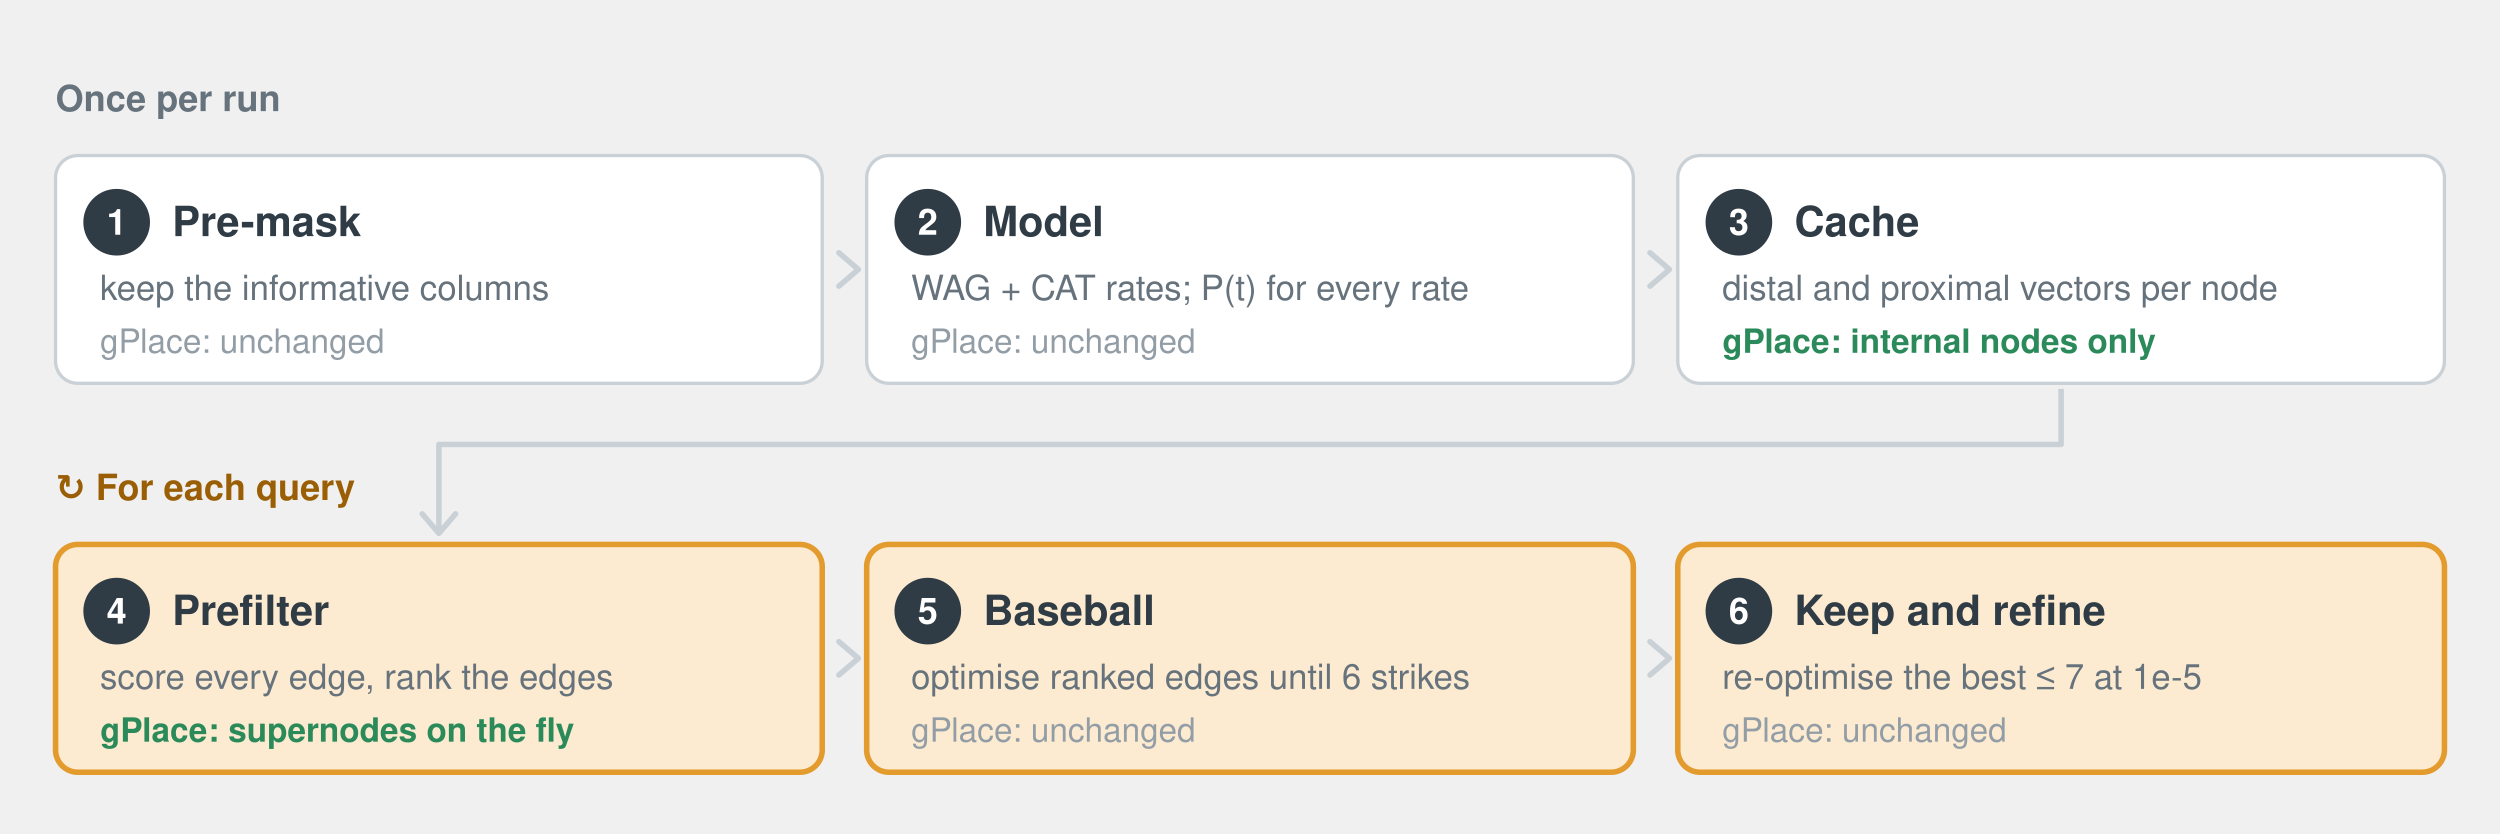
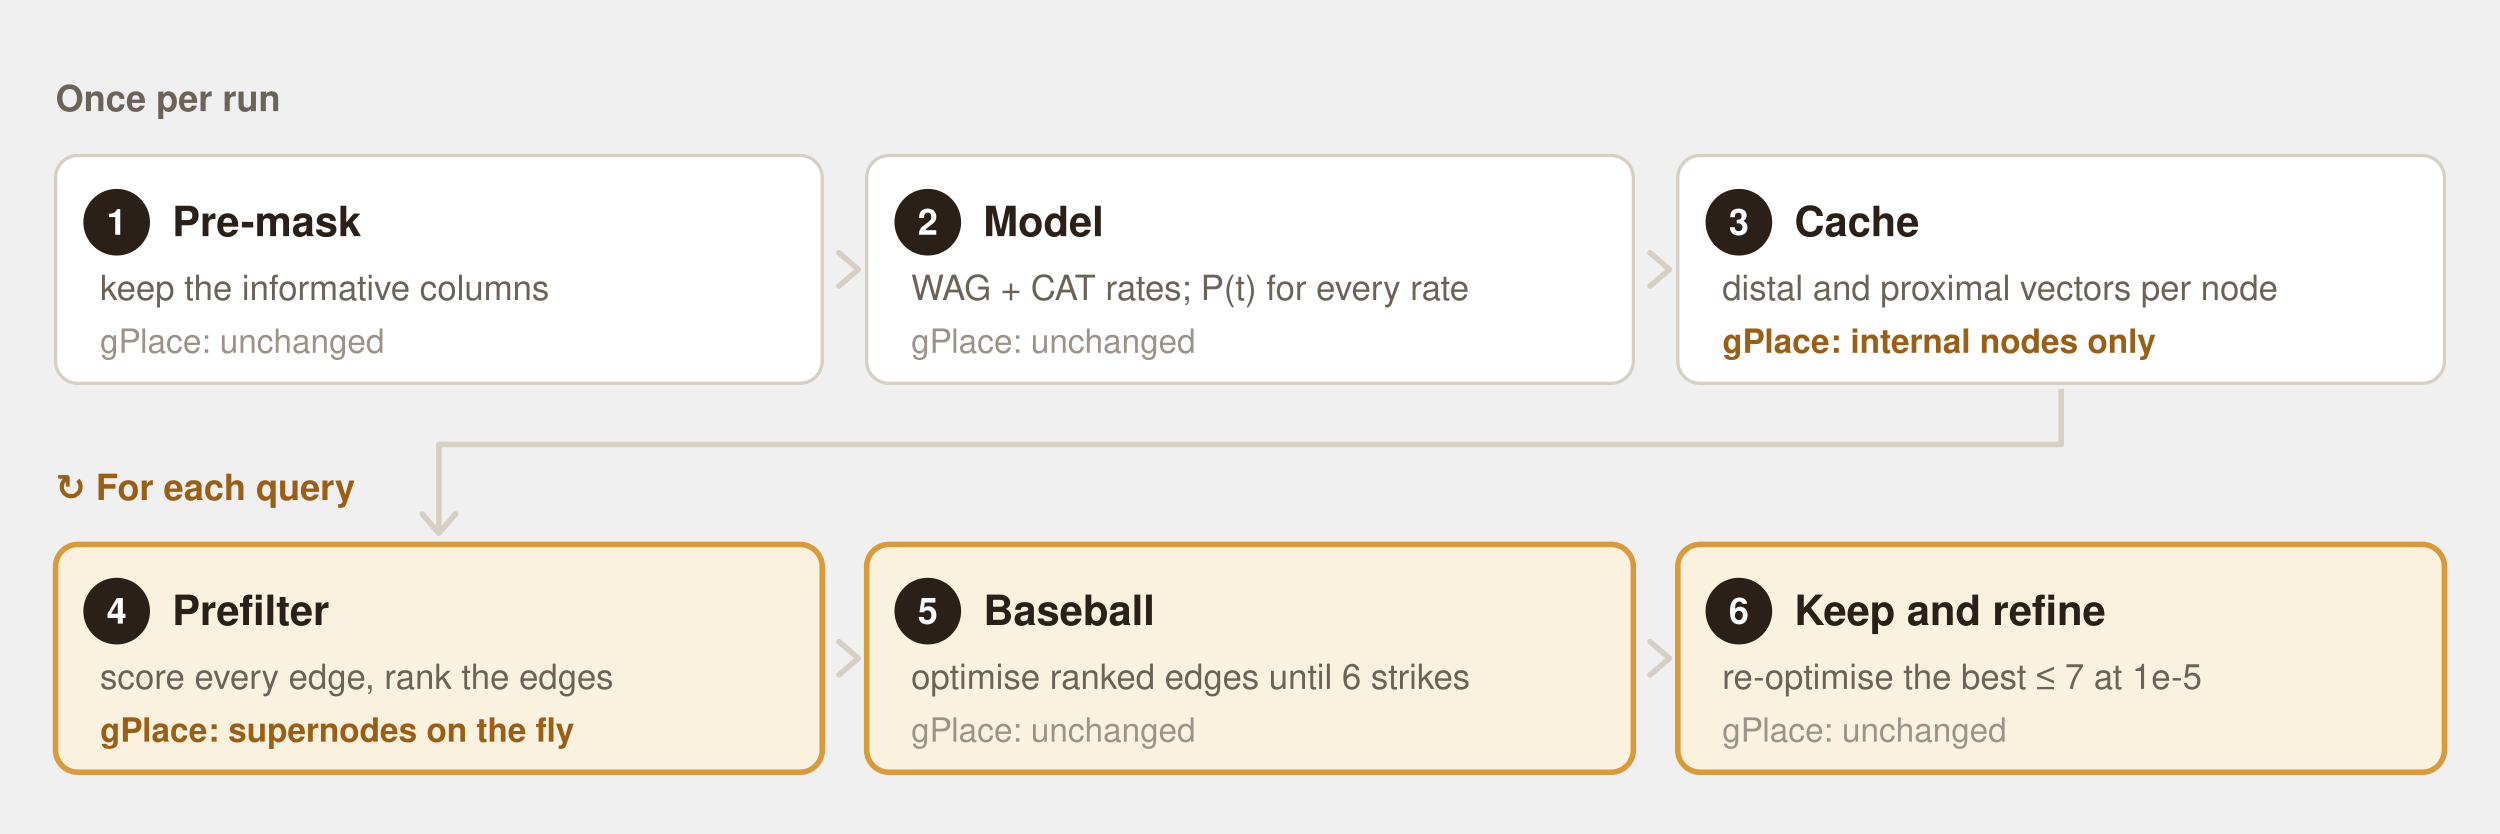
<svg xmlns="http://www.w3.org/2000/svg" viewBox="0 0 900 300" width="900" height="300" role="img" aria-labelledby="title desc">
  <style>text{font-family:"Helvetica Neue", Helvetica, Arial, "Liberation Sans", sans-serif}.mono{font-family:Menlo, Consolas, "DejaVu Sans Mono", "Liberation Mono", monospace}.static-only{display:none}@keyframes growX{from{transform:scaleX(0)}}@keyframes growY{from{transform:scaleY(0)}}@keyframes fadein{from{opacity:0}}@keyframes draw{from{stroke-dashoffset:1}}.a1{animation:ka1 6s ease-in-out infinite}@keyframes ka1{0.000%{opacity:1}20.833%{opacity:1}25.000%{opacity:0}100.000%{opacity:0}}.a2{animation:ka2 6s ease-in-out infinite}@keyframes ka2{0.000%{opacity:0}25.000%{opacity:0}29.167%{opacity:1}45.833%{opacity:1}50.000%{opacity:0}100.000%{opacity:0}}.a3{animation:ka3 6s ease-in-out infinite}@keyframes ka3{0.000%{opacity:0}50.000%{opacity:0}54.167%{opacity:1}70.833%{opacity:1}75.000%{opacity:0}100.000%{opacity:0}}@media (prefers-reduced-motion:reduce){*{animation:none!important}.transient{display:none}.static-only{display:inline}}</style>
-   <text x="20" y="40" font-size="13" fill="#66727c" font-weight="bold">Once per run</text>
-   <text x="20" y="180" font-size="13" fill="#9a5f05" font-weight="bold">↻  For each query</text>
-   <rect x="20" y="56" width="276" height="82" fill="#ffffff" stroke="#c9d1d7" stroke-width="1.2" rx="8" />
-   <circle cx="42" cy="80" r="12" fill="#2f3b45" />
+   <text x="20" y="40" font-size="13" fill="#6b6258" font-weight="bold">Once per run</text>
+   <text x="20" y="180" font-size="13" fill="#9a5f16" font-weight="bold">↻  For each query</text>
+   <rect x="20" y="56" width="276" height="82" fill="#ffffff" stroke="#d6cfc3" stroke-width="1.2" rx="8" />
+   <circle cx="42" cy="80" r="12" fill="#2a2018" />
  <text x="42" y="84.5" font-size="13" fill="#ffffff" text-anchor="middle" font-weight="bold">1</text>
-   <text x="62" y="85" font-size="15" fill="#2f3b45" font-weight="bold">Pre-mask</text>
-   <text x="36" y="108" font-size="12.5" fill="#66727c">keep the informative columns</text>
-   <text x="36" y="127" font-size="12" fill="#929da6">gPlace: unchanged</text>
-   <path d="M302 91.0 l7 6 l-7 6" fill="none" stroke="#c9d1d7" stroke-width="2" stroke-linecap="round" stroke-linejoin="round" />
-   <rect x="312" y="56" width="276" height="82" fill="#ffffff" stroke="#c9d1d7" stroke-width="1.2" rx="8" />
-   <circle cx="334" cy="80" r="12" fill="#2f3b45" />
+   <text x="62" y="85" font-size="15" fill="#2a2018" font-weight="bold">Pre-mask</text>
+   <text x="36" y="108" font-size="12.5" fill="#6b6258">keep the informative columns</text>
+   <text x="36" y="127" font-size="12" fill="#9b9288">gPlace: unchanged</text>
+   <path d="M302 91.0 l7 6 l-7 6" fill="none" stroke="#d6cfc3" stroke-width="2" stroke-linecap="round" stroke-linejoin="round" />
+   <rect x="312" y="56" width="276" height="82" fill="#ffffff" stroke="#d6cfc3" stroke-width="1.2" rx="8" />
+   <circle cx="334" cy="80" r="12" fill="#2a2018" />
  <text x="334" y="84.5" font-size="13" fill="#ffffff" text-anchor="middle" font-weight="bold">2</text>
-   <text x="354" y="85" font-size="15" fill="#2f3b45" font-weight="bold">Model</text>
-   <text x="328" y="108" font-size="12.5" fill="#66727c">WAG + CAT rates; P(t) for every rate</text>
-   <text x="328" y="127" font-size="12" fill="#929da6">gPlace: unchanged</text>
-   <path d="M594 91.0 l7 6 l-7 6" fill="none" stroke="#c9d1d7" stroke-width="2" stroke-linecap="round" stroke-linejoin="round" />
-   <rect x="604" y="56" width="276" height="82" fill="#ffffff" stroke="#c9d1d7" stroke-width="1.2" rx="8" />
-   <circle cx="626" cy="80" r="12" fill="#2f3b45" />
+   <text x="354" y="85" font-size="15" fill="#2a2018" font-weight="bold">Model</text>
+   <text x="328" y="108" font-size="12.5" fill="#6b6258">WAG + CAT rates; P(t) for every rate</text>
+   <text x="328" y="127" font-size="12" fill="#9b9288">gPlace: unchanged</text>
+   <path d="M594 91.0 l7 6 l-7 6" fill="none" stroke="#d6cfc3" stroke-width="2" stroke-linecap="round" stroke-linejoin="round" />
+   <rect x="604" y="56" width="276" height="82" fill="#ffffff" stroke="#d6cfc3" stroke-width="1.2" rx="8" />
+   <circle cx="626" cy="80" r="12" fill="#2a2018" />
  <text x="626" y="84.5" font-size="13" fill="#ffffff" text-anchor="middle" font-weight="bold">3</text>
-   <text x="646" y="85" font-size="15" fill="#2f3b45" font-weight="bold">Cache</text>
-   <text x="620" y="108" font-size="12.5" fill="#66727c">distal and proximal vectors per node</text>
-   <text x="620" y="127" font-size="12" fill="#2b8a5a" font-weight="bold">gPlace: internal nodes only</text>
-   <rect x="20" y="196" width="276" height="82" fill="#ffffff" stroke="#c9d1d7" stroke-width="1.2" rx="8" />
-   <rect x="20" y="196" width="276" height="82" fill="#fcebd0" stroke="#e39b2d" stroke-width="2" rx="8" class="a1 transient" />
-   <circle cx="42" cy="220" r="12" fill="#2f3b45" />
+   <text x="646" y="85" font-size="15" fill="#2a2018" font-weight="bold">Cache</text>
+   <text x="620" y="108" font-size="12.5" fill="#6b6258">distal and proximal vectors per node</text>
+   <text x="620" y="127" font-size="12" fill="#9a5f16" font-weight="bold">gPlace: internal nodes only</text>
+   <rect x="20" y="196" width="276" height="82" fill="#ffffff" stroke="#d6cfc3" stroke-width="1.2" rx="8" />
+   <rect x="20" y="196" width="276" height="82" fill="#fbf1df" stroke="#d89a3a" stroke-width="2" rx="8" class="a1 transient" />
+   <circle cx="42" cy="220" r="12" fill="#2a2018" />
  <text x="42" y="224.5" font-size="13" fill="#ffffff" text-anchor="middle" font-weight="bold">4</text>
-   <text x="62" y="225" font-size="15" fill="#2f3b45" font-weight="bold">Prefilter</text>
-   <text x="36" y="248" font-size="12.5" fill="#66727c">score every edge, rank the edges</text>
-   <text x="36" y="267" font-size="12" fill="#2b8a5a" font-weight="bold">gPlace: supernodes on the fly</text>
-   <path d="M302 231.0 l7 6 l-7 6" fill="none" stroke="#c9d1d7" stroke-width="2" stroke-linecap="round" stroke-linejoin="round" />
-   <rect x="312" y="196" width="276" height="82" fill="#ffffff" stroke="#c9d1d7" stroke-width="1.2" rx="8" />
-   <rect x="312" y="196" width="276" height="82" fill="#fcebd0" stroke="#e39b2d" stroke-width="2" rx="8" class="a2 transient" />
-   <circle cx="334" cy="220" r="12" fill="#2f3b45" />
+   <text x="62" y="225" font-size="15" fill="#2a2018" font-weight="bold">Prefilter</text>
+   <text x="36" y="248" font-size="12.5" fill="#6b6258">score every edge, rank the edges</text>
+   <text x="36" y="267" font-size="12" fill="#9a5f16" font-weight="bold">gPlace: supernodes on the fly</text>
+   <path d="M302 231.0 l7 6 l-7 6" fill="none" stroke="#d6cfc3" stroke-width="2" stroke-linecap="round" stroke-linejoin="round" />
+   <rect x="312" y="196" width="276" height="82" fill="#ffffff" stroke="#d6cfc3" stroke-width="1.2" rx="8" />
+   <rect x="312" y="196" width="276" height="82" fill="#fbf1df" stroke="#d89a3a" stroke-width="2" rx="8" class="a2 transient" />
+   <circle cx="334" cy="220" r="12" fill="#2a2018" />
  <text x="334" y="224.5" font-size="13" fill="#ffffff" text-anchor="middle" font-weight="bold">5</text>
-   <text x="354" y="225" font-size="15" fill="#2f3b45" font-weight="bold">Baseball</text>
-   <text x="328" y="248" font-size="12.5" fill="#66727c">optimise ranked edges until 6 strikes</text>
-   <text x="328" y="267" font-size="12" fill="#929da6">gPlace: unchanged</text>
-   <path d="M594 231.0 l7 6 l-7 6" fill="none" stroke="#c9d1d7" stroke-width="2" stroke-linecap="round" stroke-linejoin="round" />
-   <rect x="604" y="196" width="276" height="82" fill="#ffffff" stroke="#c9d1d7" stroke-width="1.2" rx="8" />
-   <rect x="604" y="196" width="276" height="82" fill="#fcebd0" stroke="#e39b2d" stroke-width="2" rx="8" class="a3 transient" />
-   <circle cx="626" cy="220" r="12" fill="#2f3b45" />
+   <text x="354" y="225" font-size="15" fill="#2a2018" font-weight="bold">Baseball</text>
+   <text x="328" y="248" font-size="12.5" fill="#6b6258">optimise ranked edges until 6 strikes</text>
+   <text x="328" y="267" font-size="12" fill="#9b9288">gPlace: unchanged</text>
+   <path d="M594 231.0 l7 6 l-7 6" fill="none" stroke="#d6cfc3" stroke-width="2" stroke-linecap="round" stroke-linejoin="round" />
+   <rect x="604" y="196" width="276" height="82" fill="#ffffff" stroke="#d6cfc3" stroke-width="1.2" rx="8" />
+   <rect x="604" y="196" width="276" height="82" fill="#fbf1df" stroke="#d89a3a" stroke-width="2" rx="8" class="a3 transient" />
+   <circle cx="626" cy="220" r="12" fill="#2a2018" />
  <text x="626" y="224.5" font-size="13" fill="#ffffff" text-anchor="middle" font-weight="bold">6</text>
-   <text x="646" y="225" font-size="15" fill="#2f3b45" font-weight="bold">Keep and refine</text>
-   <text x="620" y="248" font-size="12.5" fill="#66727c">re-optimise the best ≤ 7 at 1e-5</text>
-   <text x="620" y="267" font-size="12" fill="#929da6">gPlace: unchanged</text>
-   <path d="M742.0 140 V160 H158.0 V192" fill="none" stroke="#c9d1d7" stroke-width="2" stroke-linejoin="round" />
-   <path d="M152.0 185 l6 7 l6 -7" fill="none" stroke="#c9d1d7" stroke-width="2" stroke-linecap="round" stroke-linejoin="round" />
+   <text x="646" y="225" font-size="15" fill="#2a2018" font-weight="bold">Keep and refine</text>
+   <text x="620" y="248" font-size="12.5" fill="#6b6258">re-optimise the best ≤ 7 at 1e-5</text>
+   <text x="620" y="267" font-size="12" fill="#9b9288">gPlace: unchanged</text>
+   <path d="M742.0 140 V160 H158.0 V192" fill="none" stroke="#d6cfc3" stroke-width="2" stroke-linejoin="round" />
+   <path d="M152.0 185 l6 7 l6 -7" fill="none" stroke="#d6cfc3" stroke-width="2" stroke-linecap="round" stroke-linejoin="round" />
</svg>
